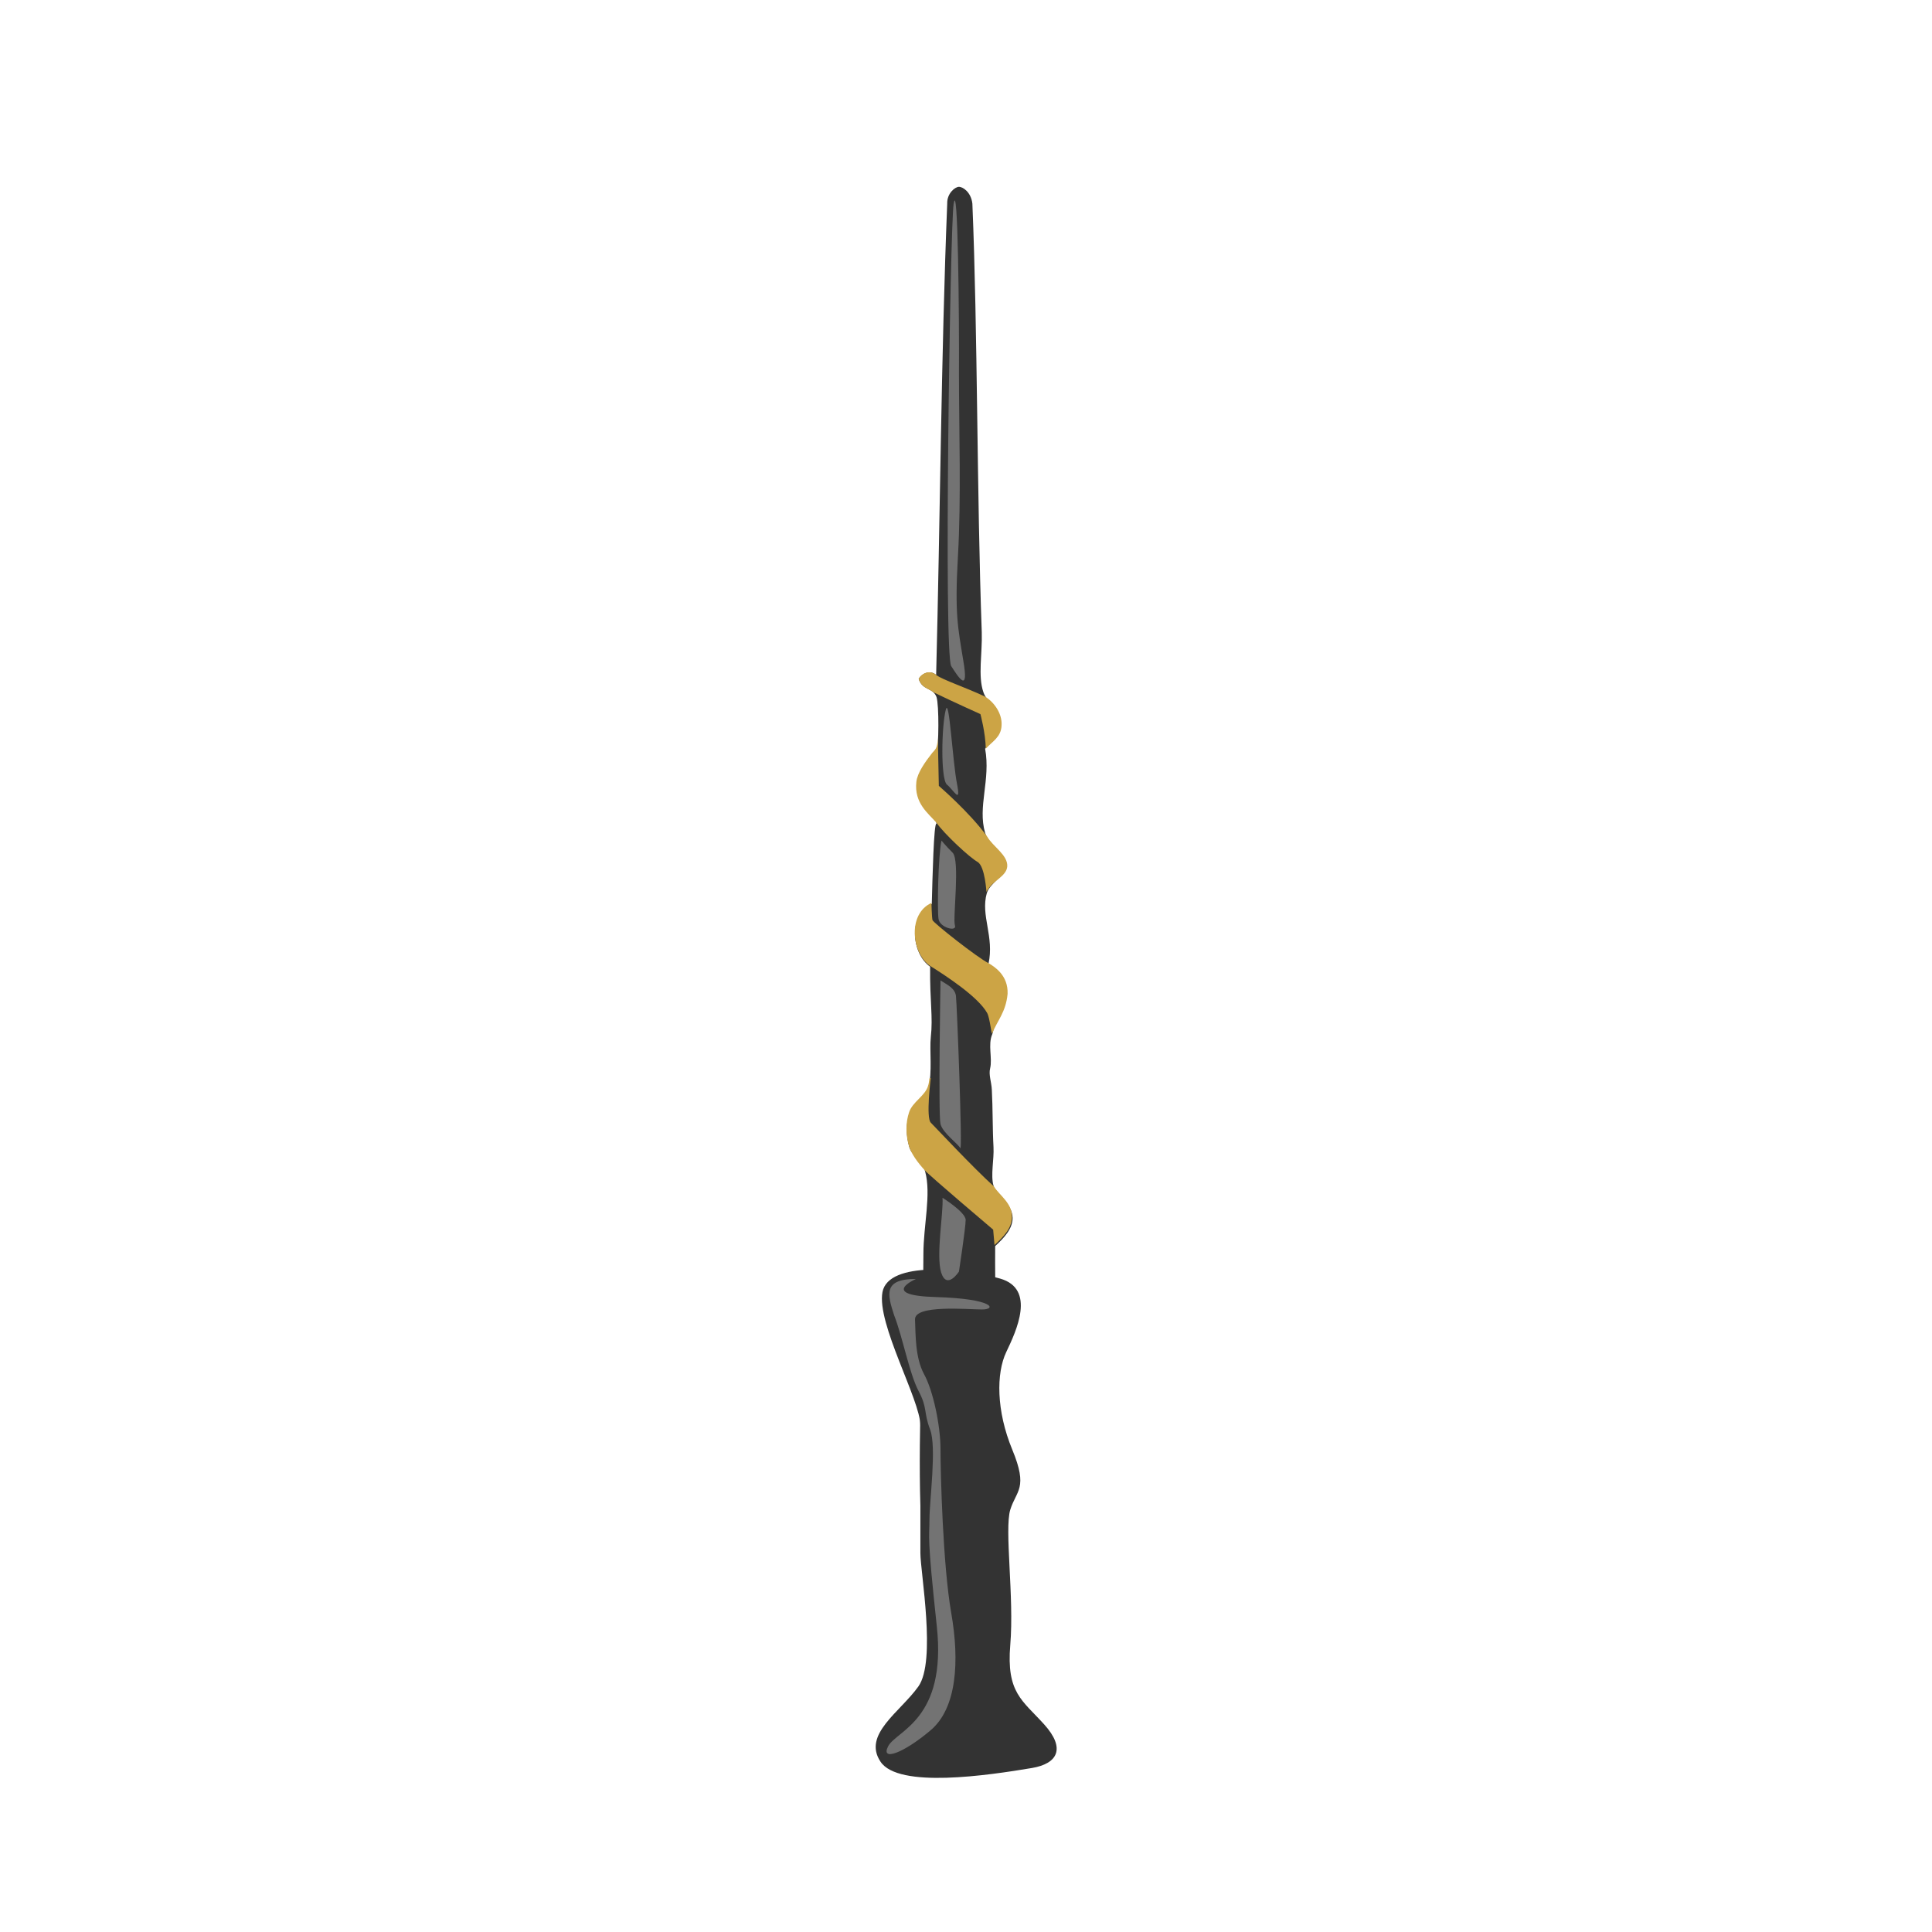
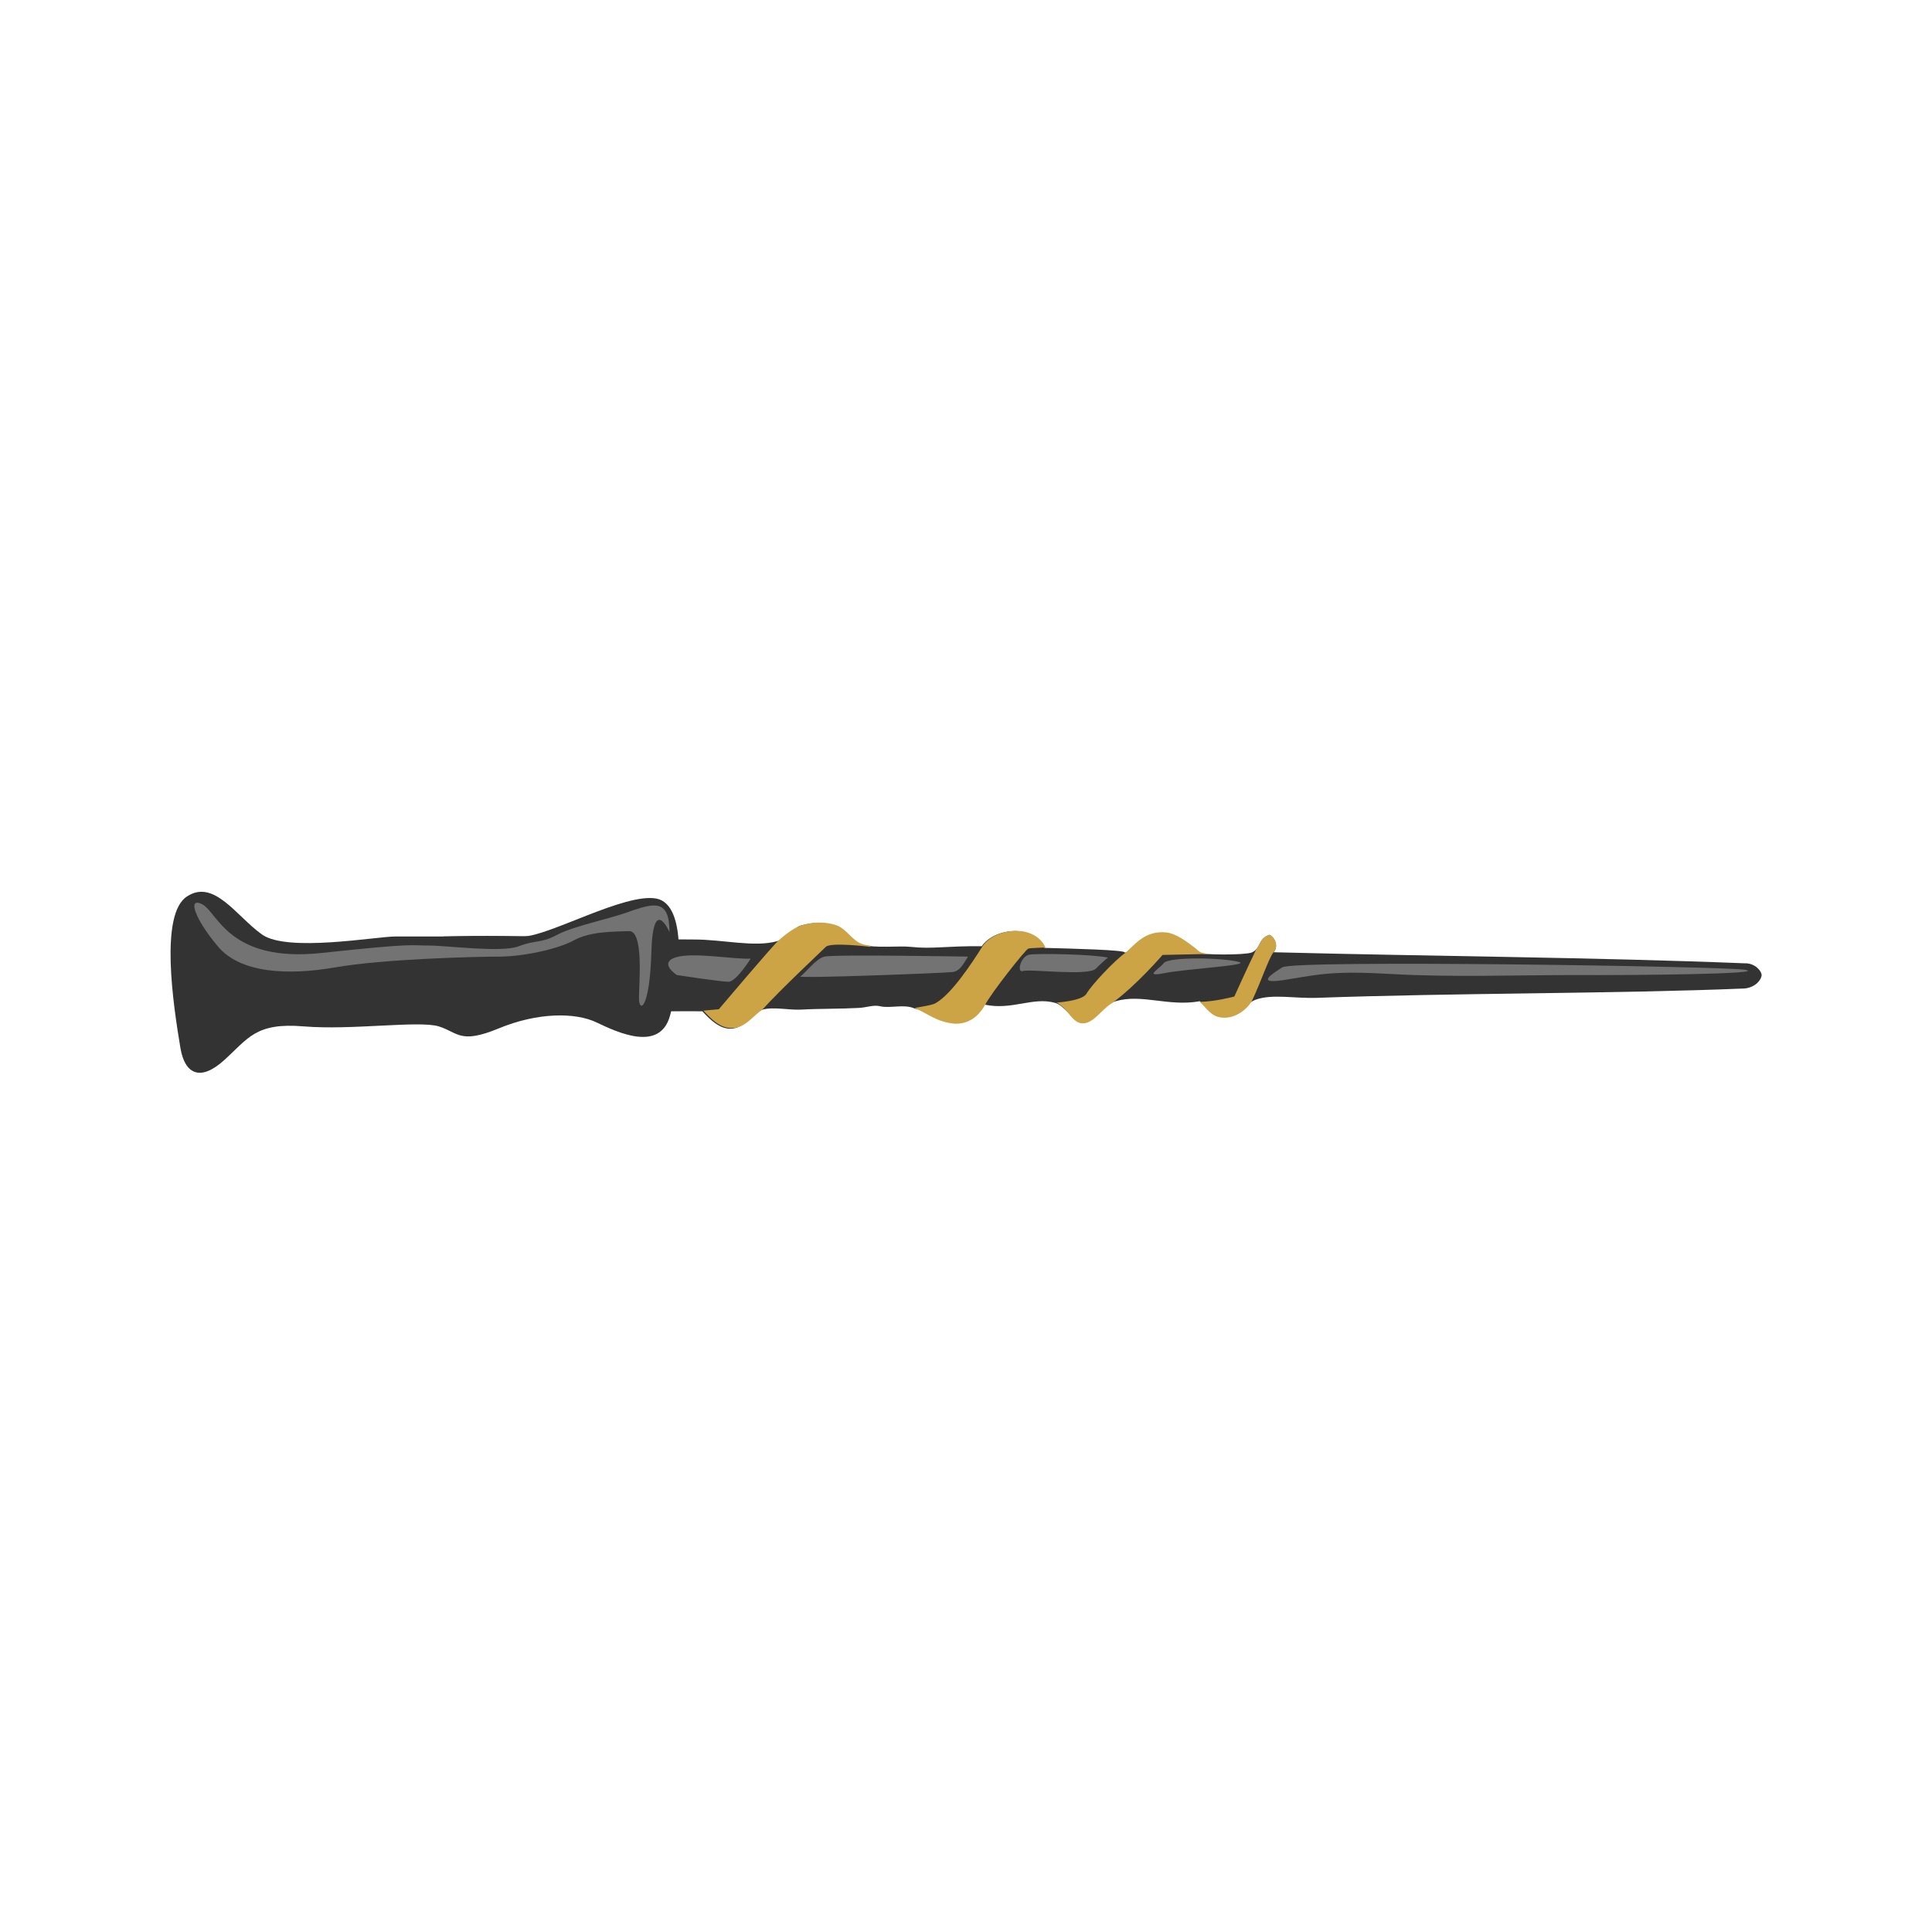
<svg xmlns="http://www.w3.org/2000/svg" version="1.1" id="Layer_1" x="0px" y="0px" viewBox="0 0 576 576" style="enable-background:new 0 0 576 576;" xml:space="preserve">
  <style type="text/css">
	.st0{fill-rule:evenodd;clip-rule:evenodd;fill:#333333;}
	.st1{fill-rule:evenodd;clip-rule:evenodd;fill:#CCA445;}
	.st2{fill-rule:evenodd;clip-rule:evenodd;fill:#737373;}
</style>
  <g>
-     <path class="st0" d="M273.9,202.4c0.8-1.5,3.3-2.8,5.2-1.2c1.2-46.5,1.5-95.8,3.3-140.5c-0.1-3,2.3-5,3.5-5c1.2,0,3.6,1.6,4,5   c1.6,38.3,1.3,86.4,2.8,127.8c0.2,6.3-1.2,13.1,0.5,17.9c1.1,3.3,5.6,5.4,5.2,10c-0.3,3.5-2.7,4.4-4.7,6.8c1.7,9.3-2.3,17.3,0,25.1   c1.1,3.7,5.9,6.1,5.7,10c-0.1,3.3-4.3,5-5.2,8c-1.9,6.7,2.3,12.9,0.5,21.1c1.2,1.6,2.7,17.1,1.1,21c-1.3,3.1,0.1,7.1-0.6,10.1   c-0.5,1.9,0.4,4.1,0.5,6.4c0.3,5.4,0.2,11.8,0.5,17.1c0.2,3.7-0.9,8.3,0,11.5c0.9,3.1,5.6,5.2,5.7,9.6c0,3.3-2.6,6-5.2,8.4   c-0.2,26.2,1.6,50.7,1.4,76.8c-4.2,4.3-19,4.3-23.7,0.4c-0.7-22.7,0.9-49.7,0.9-74.8c0-8.6,2.4-17.9,0.5-24.7   c-0.8-3-4.1-4.9-4.7-7.2c-1-3.5-1-6.9,0-10c1-3.2,4.8-4.8,5.7-8c1.2-4,0.3-11,0.7-14.7c0.7-6.3-0.3-10.5-0.2-21.1   c-5.6-3.9-6.6-15.5,0.5-18.7c0.2-7.6,0.6-24.5,1.4-23.9c-0.3-4.8-5.9-7.2-5.2-13.5c0.3-2.8,4.3-4,5.2-7.3c0.7-2.3,0.8-14.6,0-17   C278.1,204.9,275,205.9,273.9,202.4z" />
-     <path class="st0" d="M307.7,527.1c7.6-1.3,10.1-5.8,3.6-13c-6.5-7.2-11.3-9.4-10.1-23.7c1.2-14.3-1.8-34.4,0-40.3   c1.8-5.8,5.4-6.3,0.6-17.9c-4.8-11.6-4.8-22.8-1.8-29.1c3-6.3,8.9-18.8-1.8-21.9c-10.7-3.1-33.3-5.4-35.1,4   c-1.8,9.4,11.3,32.2,11.3,39.8c0,7.6,0,32.2,0,38c0,5.8,4.8,32.2-0.6,39.8c-5.4,7.6-16.7,14.3-11.3,22.4   C267.8,533.3,294.6,529.3,307.7,527.1z" />
-     <path class="st1" d="M273.9,202.4c0.9,2.8,3,2.8,4.4,4c6.2,3,14,6.5,14,6.5s1.5,5.5,1.6,10.3c2-2.2,4.5-3.4,4.7-6.8   c0.3-4-2.7-7.5-5.1-8.8c-5.5-2.6-12.4-4.9-14.3-6.3C277.2,199.5,274.7,200.8,273.9,202.4z" />
-     <path class="st1" d="M294.1,266c0.1-0.4,0.3-0.7,0.6-1c1.4-2.4,5.4-3.8,5.6-6.7c0.2-3.4-4.3-5.9-6-8.9   c-5.2-7.2-14.4-15.1-14.4-15.1l-0.3-14.2c-0.2,3.3-0.8,3.3-1.7,4.4c-2.1,2.7-4.4,5.9-4.7,8.6c-0.7,6.4,3.6,9.4,6,12.2   c2.3,3.3,9.9,10.4,12.3,11.7C293.7,258.4,294.1,266.1,294.1,266z" />
-     <path class="st1" d="M300.4,296.3c0.2-5.5-3.8-8-5.6-9.1c-3.3-1.6-16.6-12.1-16.8-12.9c-0.2-0.9-0.3-5.1-0.3-5.1   c-7.1,3.2-6,14.8-0.5,18.7c5.1,3.2,14.4,9.3,17.1,14.1c0.8,1.4,1.3,6.6,1.5,6.1C297.4,304.2,299.9,301.7,300.4,296.3z" />
-     <path class="st1" d="M296.3,353.7c-6.3-5.7-17.4-17.6-18.8-19c-1.5-1.5,0-13.3,0-13.3l-0.4,0.1c-0.1,0.8-0.2,1.6-0.4,2.2   c-0.9,3.1-4.7,4.8-5.7,8c-1,3.1-1,6.5,0,10c0.7,2.3,2.6,4.9,4.7,7.2c1.5,1.7,20.4,17.7,20.4,17.7l0.4,4.6c2.6-2.4,5.2-5,5.2-8.4   C301.8,358.7,297.9,356.3,296.3,353.7z" />
-     <path class="st2" d="M284.3,60.9c-1,6.5-3,134.1-0.7,137.7c2.3,3.6,5.3,8.2,3.6-1.6c-1.6-9.9-2.6-13.8-1.6-31.2   c1-17.4,0.3-37.1,0.3-54.2C286,94.4,285.6,52.4,284.3,60.9z" />
-     <path class="st2" d="M282,211.5c-1.3,4.8-1.6,20.7,0.3,22.4c2,1.6,4.3,6.2,3-0.3C284,226.9,283,207.9,282,211.5z" />
-     <path class="st2" d="M280.7,250.6c0,0,1,1.3,3.3,3.6c2.3,2.3,0,19.7,0.7,21.7c0.7,2-4.6,0.7-4.9-2   C279.4,271.3,279.7,254.9,280.7,250.6z" />
-     <path class="st2" d="M280.4,292.3c2,1.3,4.3,2.3,4.6,4.6c0.3,2.3,2,46.7,1.3,45.4c-0.7-1.3-5.3-4.6-5.9-7.2   C279.7,332.4,280.4,292.3,280.4,292.3z" />
-     <path class="st2" d="M281,357.1c0,0,6.9,4.3,6.9,6.6c0,2.3-2,15.4-2,15.4s-3.6,5.6-5.3,0.3C279,374.2,281.3,361.7,281,357.1z" />
-     <path class="st2" d="M273.1,381.3c0,0-11.3,4.9,5.9,5.4c17.3,0.5,18.2,3.7,13.8,3.7c-4.4,0-20.2-1.5-20,3c0.2,4.4,0,11.3,2.7,16.3   c2.7,4.9,4.9,15.3,4.9,22.4c0,7.1,0.7,34.5,3.2,48.8c2.5,14.3,1.7,28.4-6.2,35c-7.9,6.7-15,9.4-12.6,4.7   c2.5-4.7,17.5-7.9,14.5-35.7c-3-27.9-2.2-26.1-2.2-31.8c0-5.7,2.2-21.7,0.2-26.9c-2-5.2-0.7-6.4-3.5-11.6c-2.7-5.2-4.7-16-7.2-22.4   C264.5,385.8,263.3,381.3,273.1,381.3z" />
+     <path class="st0" d="M378.5,278.7c1.5,0.8,2.8,3.3,1.2,5.2c46.5,1.2,95.8,1.5,140.5,3.3c3-0.1,5,2.3,5,3.5s-1.6,3.6-5,4   c-38.3,1.6-86.4,1.3-127.8,2.8c-6.3,0.2-13.1-1.2-17.9,0.5c-3.3,1.1-5.4,5.6-10,5.2c-3.5-0.3-4.4-2.7-6.8-4.7   c-9.3,1.7-17.3-2.3-25.1,0c-3.7,1.1-6.1,5.9-10,5.7c-3.3-0.1-5-4.3-8-5.2c-6.7-1.9-12.9,2.3-21.1,0.5c-1.6,1.2-17.1,2.7-21,1.1   c-3.1-1.3-7.1,0.1-10.1-0.6c-1.9-0.5-4.1,0.4-6.4,0.5c-5.4,0.3-11.8,0.2-17.1,0.5c-3.7,0.2-8.3-0.9-11.5,0   c-3.1,0.9-5.2,5.6-9.6,5.7c-3.3,0-6-2.6-8.4-5.2c-26.2-0.2-50.7,1.6-76.8,1.4c-4.3-4.2-4.3-19-0.4-23.7c22.7-0.7,49.7,0.9,74.8,0.9   c8.6,0,17.9,2.4,24.7,0.5c3-0.8,4.9-4.1,7.2-4.7c3.5-1,6.9-1,10,0c3.2,1,4.8,4.8,8,5.7c4,1.2,11,0.3,14.7,0.7   c6.3,0.7,10.5-0.3,21.1-0.2c3.9-5.6,15.5-6.6,18.7,0.5c7.6,0.2,24.5,0.6,23.9,1.4c4.8-0.3,7.2-5.9,13.5-5.2c2.8,0.3,4,4.3,7.3,5.2   c2.3,0.7,14.6,0.8,17,0C376,282.9,375,279.8,378.5,278.7z" />
+     <path class="st0" d="M53.8,312.5c1.3,7.6,5.8,10.1,13,3.6s9.4-11.3,23.7-10.1c14.3,1.2,34.4-1.8,40.3,0c5.8,1.8,6.3,5.4,17.9,0.6   s22.8-4.8,29.1-1.8c6.3,3,18.8,8.9,21.9-1.8c3.1-10.7,5.4-33.3-4-35.1c-9.4-1.8-32.2,11.3-39.8,11.3c-7.6,0-32.2,0-38,0   s-32.2,4.8-39.8-0.6c-7.6-5.4-14.3-16.7-22.4-11.3C47.6,272.6,51.6,299.4,53.8,312.5z" />
+     <path class="st1" d="M378.5,278.7c-2.8,0.9-2.8,3-4,4.4c-3,6.2-6.5,14-6.5,14s-5.5,1.5-10.3,1.6c2.2,2,3.4,4.5,6.8,4.7   c4,0.3,7.5-2.7,8.8-5.1c2.6-5.5,4.9-12.4,6.3-14.3C381.4,282,380.1,279.5,378.5,278.7z" />
+     <path class="st1" d="M314.9,298.9c0.4,0.1,0.7,0.3,1,0.6c2.4,1.4,3.8,5.4,6.7,5.6c3.4,0.2,5.9-4.3,8.9-6   c7.2-5.2,15.1-14.4,15.1-14.4l14.2-0.3c-3.3-0.2-3.3-0.8-4.4-1.7c-2.7-2.1-5.9-4.4-8.6-4.7c-6.4-0.7-9.4,3.6-12.2,6   c-3.3,2.3-10.4,9.9-11.7,12.3C322.5,298.5,314.8,298.9,314.9,298.9z" />
+     <path class="st1" d="M284.6,305.2c5.5,0.2,8-3.8,9.1-5.6c1.6-3.3,12.1-16.6,12.9-16.8c0.9-0.2,5.1-0.3,5.1-0.3   c-3.2-7.1-14.8-6-18.7-0.5c-3.2,5.1-9.3,14.4-14.1,17.1c-1.4,0.8-6.6,1.3-6.1,1.5C276.7,302.2,279.2,304.7,284.6,305.2z" />
+     <path class="st1" d="M227.2,301.1c5.7-6.3,17.6-17.4,19-18.8c1.5-1.5,13.3,0,13.3,0l-0.1-0.4c-0.8-0.1-1.6-0.2-2.2-0.4   c-3.1-0.9-4.8-4.7-8-5.7c-3.1-1-6.5-1-10,0c-2.3,0.7-4.9,2.6-7.2,4.7c-1.7,1.5-17.7,20.4-17.7,20.4l-4.6,0.4c2.4,2.6,5,5.2,8.4,5.2   C222.2,306.6,224.6,302.7,227.2,301.1z" />
+     <path class="st2" d="M520,289.1c-6.5-1-134.1-3-137.7-0.7s-8.2,5.3,1.6,3.6c9.9-1.6,13.8-2.6,31.2-1.6s37.1,0.3,54.2,0.3   C486.5,290.8,528.5,290.4,520,289.1z" />
+     <path class="st2" d="M369.4,286.8c-4.8-1.3-20.7-1.6-22.4,0.3c-1.6,2-6.2,4.3,0.3,3C354,288.8,373,287.8,369.4,286.8z" />
+     <path class="st2" d="M330.3,285.5c0,0-1.3,1-3.6,3.3c-2.3,2.3-19.7,0-21.7,0.7s-0.7-4.6,2-4.9C309.6,284.2,326,284.5,330.3,285.5z" />
+     <path class="st2" d="M288.6,285.2c-1.3,2-2.3,4.3-4.6,4.6c-2.3,0.3-46.7,2-45.4,1.3c1.3-0.7,4.6-5.3,7.2-5.9   C248.5,284.5,288.6,285.2,288.6,285.2z" />
+     <path class="st2" d="M223.8,285.8c0,0-4.3,6.9-6.6,6.9c-2.3,0-15.4-2-15.4-2s-5.6-3.6-0.3-5.3C206.7,283.8,219.2,286.1,223.8,285.8   z" />
+     <path class="st2" d="M199.6,277.9c0,0-4.9-11.3-5.4,5.9c-0.5,17.3-3.7,18.2-3.7,13.8c0-4.4,1.5-20.2-3-20c-4.4,0.2-11.3,0-16.3,2.7   c-4.9,2.7-15.3,4.9-22.4,4.9s-34.5,0.7-48.8,3.2s-28.4,1.7-35-6.2c-6.7-7.9-9.4-15-4.7-12.6c4.7,2.5,7.9,17.5,35.7,14.5   c27.9-3,26.1-2.2,31.8-2.2c5.7,0,21.7,2.2,26.9,0.2c5.2-2,6.4-0.7,11.6-3.5c5.2-2.7,16-4.7,22.4-7.2   C195.1,269.3,199.6,268.1,199.6,277.9z" />
  </g>
</svg>
